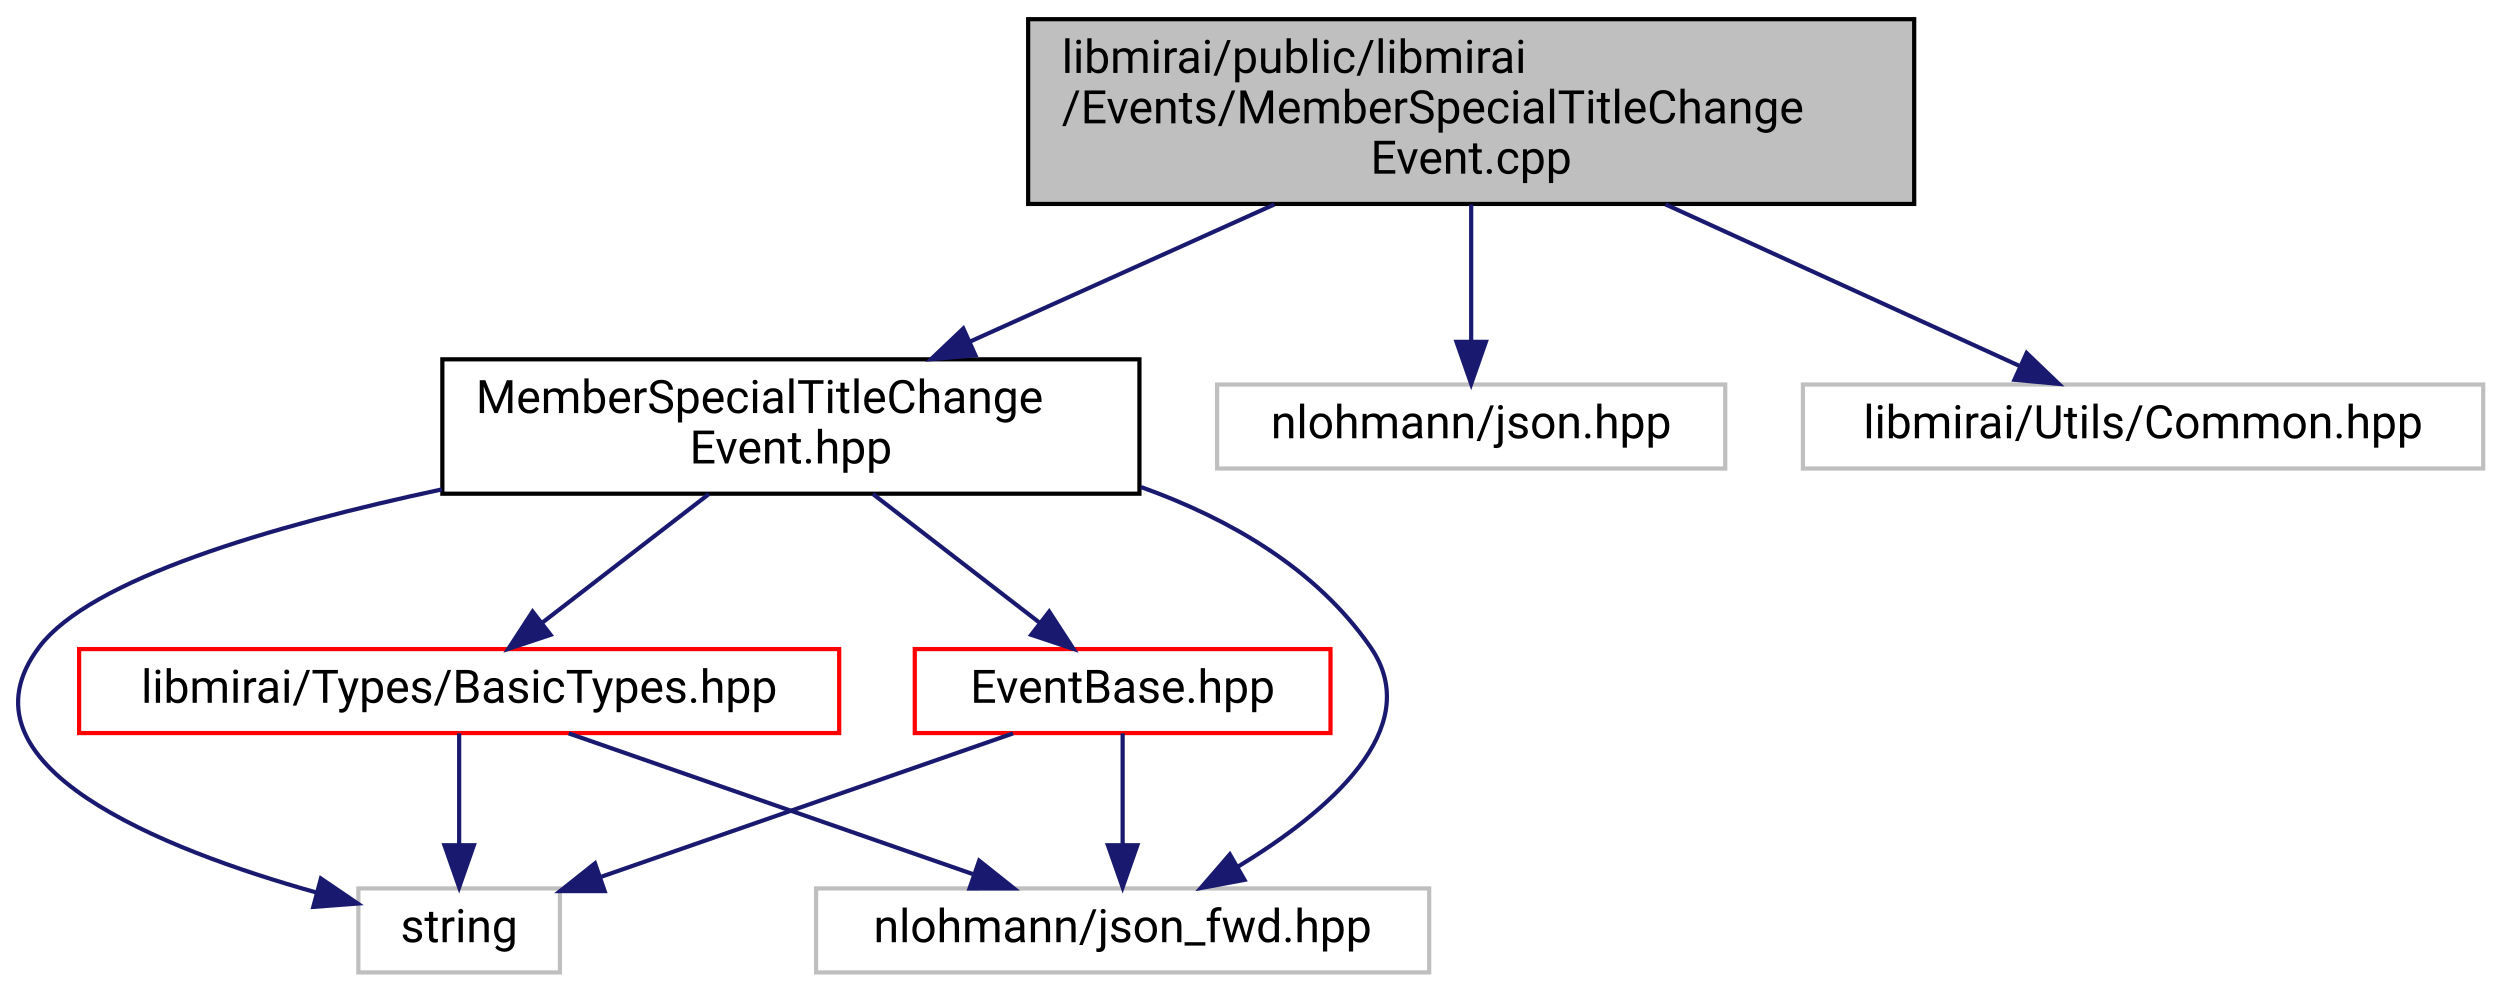
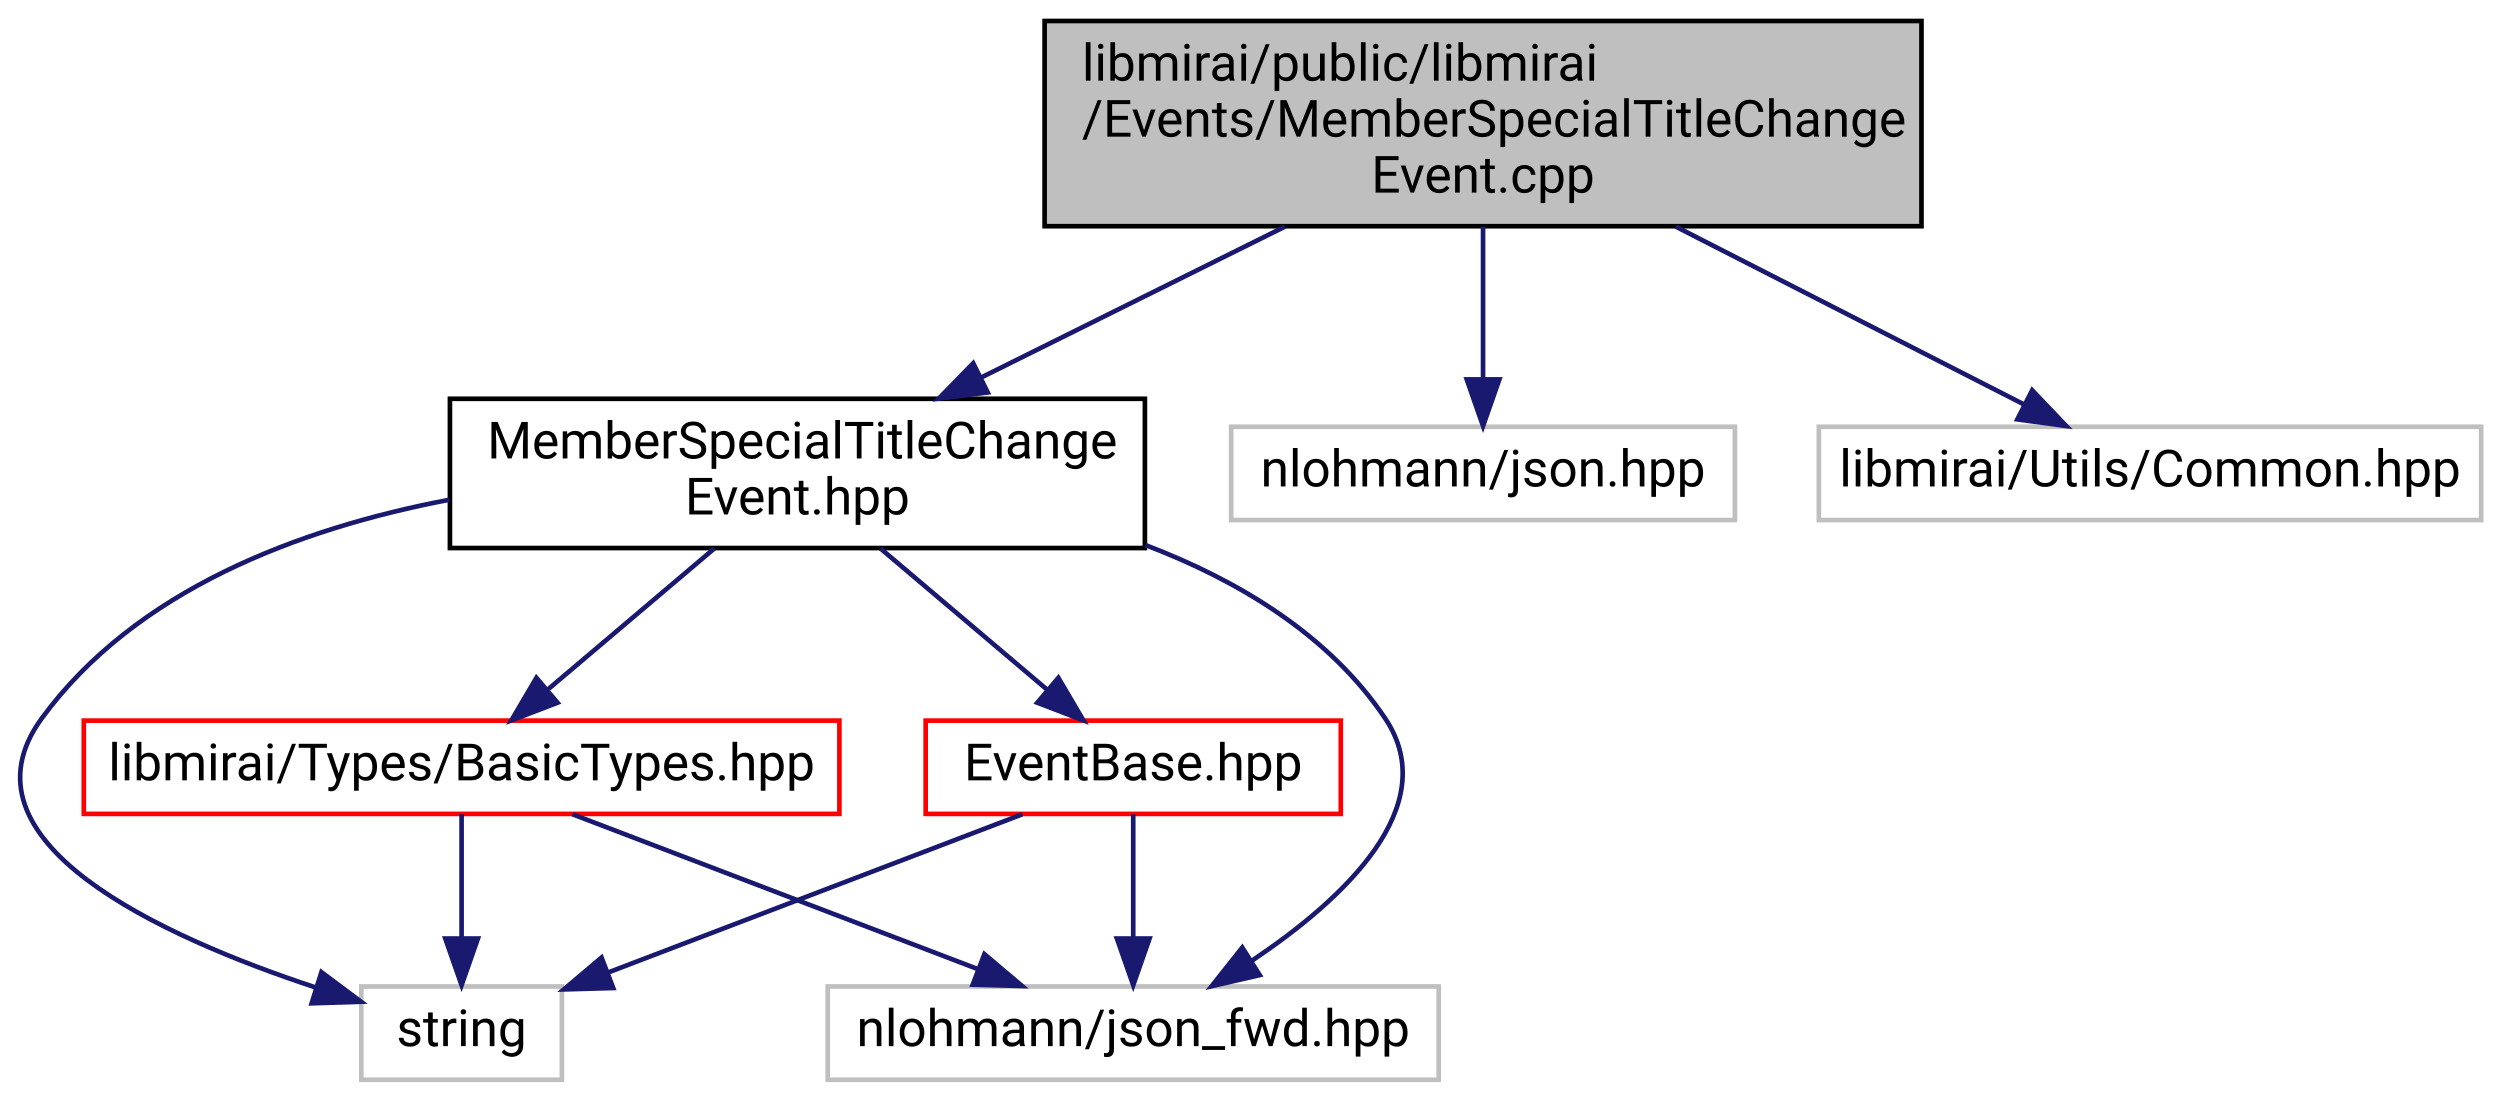
- <svg xmlns="http://www.w3.org/2000/svg" xmlns:xlink="http://www.w3.org/1999/xlink" width="595pt" height="236pt" viewBox="0.00 0.00 595.34 236.00">
+ <svg xmlns="http://www.w3.org/2000/svg" xmlns:xlink="http://www.w3.org/1999/xlink" width="536pt" height="236pt" viewBox="0.00 0.00 535.93 236.00">
  <g id="graph0" class="graph" transform="scale(1 1) rotate(0) translate(4 232)">
    <g id="node1" class="node">
      <g id="a_node1">
        <a xlink:title=" ">
-           <polygon fill="#bfbfbf" stroke="black" points="240.84,-183.5 240.84,-227.5 451.84,-227.5 451.84,-183.5 240.84,-183.5" />
-           <text text-anchor="start" x="248.84" y="-214.7" font-family="-apple-system,BlinkMacSystemFont,'SegoeUI',Roboto,Oxygen,Ubuntu,Cantarell,'FiraSans','DroidSans','HelveticaNeue',sans-serif" font-size="11.00">libmirai/public/libmirai</text>
-           <text text-anchor="start" x="248.84" y="-202.7" font-family="-apple-system,BlinkMacSystemFont,'SegoeUI',Roboto,Oxygen,Ubuntu,Cantarell,'FiraSans','DroidSans','HelveticaNeue',sans-serif" font-size="11.00">/Events/MemberSpecialTitleChange</text>
-           <text text-anchor="middle" x="346.34" y="-190.7" font-family="-apple-system,BlinkMacSystemFont,'SegoeUI',Roboto,Oxygen,Ubuntu,Cantarell,'FiraSans','DroidSans','HelveticaNeue',sans-serif" font-size="11.00">Event.cpp</text>
+           <polygon fill="#bfbfbf" stroke="black" points="219.93,-183.5 219.93,-227.5 407.93,-227.5 407.93,-183.5 219.93,-183.5" />
+           <text text-anchor="start" x="227.93" y="-214.7" font-family="-apple-system, BlinkMacSystemFont, 'Segoe UI', Roboto, Oxygen, Ubuntu, Cantarell, 'Fira Sans', 'Droid Sans', 'Helvetica Neue', sans-serif" font-size="11.00">libmirai/public/libmirai</text>
+           <text text-anchor="start" x="227.93" y="-202.7" font-family="-apple-system, BlinkMacSystemFont, 'Segoe UI', Roboto, Oxygen, Ubuntu, Cantarell, 'Fira Sans', 'Droid Sans', 'Helvetica Neue', sans-serif" font-size="11.00">/Events/MemberSpecialTitleChange</text>
+           <text text-anchor="middle" x="313.93" y="-190.7" font-family="-apple-system, BlinkMacSystemFont, 'Segoe UI', Roboto, Oxygen, Ubuntu, Cantarell, 'Fira Sans', 'Droid Sans', 'Helvetica Neue', sans-serif" font-size="11.00">Event.cpp</text>
        </a>
      </g>
    </g>
    <g id="node2" class="node">
      <g id="a_node2">
        <a xlink:href="MemberSpecialTitleChangeEvent_8hpp.html" target="_top" xlink:title=" ">
-           <polygon fill="none" stroke="black" points="101.34,-114.5 101.34,-146.5 267.34,-146.5 267.34,-114.5 101.34,-114.5" />
-           <text text-anchor="start" x="109.34" y="-133.7" font-family="-apple-system,BlinkMacSystemFont,'SegoeUI',Roboto,Oxygen,Ubuntu,Cantarell,'FiraSans','DroidSans','HelveticaNeue',sans-serif" font-size="11.00">MemberSpecialTitleChange</text>
-           <text text-anchor="middle" x="184.34" y="-121.7" font-family="-apple-system,BlinkMacSystemFont,'SegoeUI',Roboto,Oxygen,Ubuntu,Cantarell,'FiraSans','DroidSans','HelveticaNeue',sans-serif" font-size="11.00">Event.hpp</text>
+           <polygon fill="none" stroke="black" points="92.43,-114.5 92.43,-146.5 241.43,-146.5 241.43,-114.5 92.43,-114.5" />
+           <text text-anchor="start" x="100.43" y="-133.7" font-family="-apple-system, BlinkMacSystemFont, 'Segoe UI', Roboto, Oxygen, Ubuntu, Cantarell, 'Fira Sans', 'Droid Sans', 'Helvetica Neue', sans-serif" font-size="11.00">MemberSpecialTitleChange</text>
+           <text text-anchor="middle" x="166.93" y="-121.7" font-family="-apple-system, BlinkMacSystemFont, 'Segoe UI', Roboto, Oxygen, Ubuntu, Cantarell, 'Fira Sans', 'Droid Sans', 'Helvetica Neue', sans-serif" font-size="11.00">Event.hpp</text>
        </a>
      </g>
    </g>
    <g id="edge1" class="edge">
-       <path fill="none" stroke="midnightblue" d="M299.48,-183.39C276.59,-173.07 249.24,-160.74 226.94,-150.7" />
-       <polygon fill="midnightblue" stroke="midnightblue" points="228.28,-147.46 217.72,-146.54 225.4,-153.84 228.28,-147.46" />
+       <path fill="none" stroke="midnightblue" d="M271.41,-183.39C250.91,-173.21 226.48,-161.07 206.4,-151.1" />
+       <polygon fill="midnightblue" stroke="midnightblue" points="207.73,-147.86 197.22,-146.54 204.62,-154.13 207.73,-147.86" />
    </g>
    <g id="node7" class="node">
      <g id="a_node7">
        <a xlink:title=" ">
-           <polygon fill="none" stroke="#bfbfbf" points="285.84,-120.5 285.84,-140.5 406.84,-140.5 406.84,-120.5 285.84,-120.5" />
-           <text text-anchor="middle" x="346.34" y="-127.7" font-family="-apple-system,BlinkMacSystemFont,'SegoeUI',Roboto,Oxygen,Ubuntu,Cantarell,'FiraSans','DroidSans','HelveticaNeue',sans-serif" font-size="11.00">nlohmann/json.hpp</text>
+           <polygon fill="none" stroke="#bfbfbf" points="259.93,-120.5 259.93,-140.5 367.93,-140.5 367.93,-120.5 259.93,-120.5" />
+           <text text-anchor="middle" x="313.93" y="-127.7" font-family="-apple-system, BlinkMacSystemFont, 'Segoe UI', Roboto, Oxygen, Ubuntu, Cantarell, 'Fira Sans', 'Droid Sans', 'Helvetica Neue', sans-serif" font-size="11.00">nlohmann/json.hpp</text>
        </a>
      </g>
    </g>
    <g id="edge10" class="edge">
-       <path fill="none" stroke="midnightblue" d="M346.34,-183.39C346.34,-173.11 346.34,-160.83 346.34,-150.8" />
-       <polygon fill="midnightblue" stroke="midnightblue" points="349.84,-150.66 346.34,-140.66 342.84,-150.66 349.84,-150.66" />
+       <path fill="none" stroke="midnightblue" d="M313.93,-183.39C313.93,-173.11 313.93,-160.83 313.93,-150.8" />
+       <polygon fill="midnightblue" stroke="midnightblue" points="317.43,-150.66 313.93,-140.66 310.43,-150.66 317.43,-150.66" />
    </g>
    <g id="node8" class="node">
      <g id="a_node8">
        <a xlink:title=" ">
-           <polygon fill="none" stroke="#bfbfbf" points="425.34,-120.5 425.34,-140.5 587.34,-140.5 587.34,-120.5 425.34,-120.5" />
-           <text text-anchor="middle" x="506.34" y="-127.7" font-family="-apple-system,BlinkMacSystemFont,'SegoeUI',Roboto,Oxygen,Ubuntu,Cantarell,'FiraSans','DroidSans','HelveticaNeue',sans-serif" font-size="11.00">libmirai/Utils/Common.hpp</text>
+           <polygon fill="none" stroke="#bfbfbf" points="385.93,-120.5 385.93,-140.5 527.93,-140.5 527.93,-120.5 385.93,-120.5" />
+           <text text-anchor="middle" x="456.93" y="-127.7" font-family="-apple-system, BlinkMacSystemFont, 'Segoe UI', Roboto, Oxygen, Ubuntu, Cantarell, 'Fira Sans', 'Droid Sans', 'Helvetica Neue', sans-serif" font-size="11.00">libmirai/Utils/Common.hpp</text>
        </a>
      </g>
    </g>
    <g id="edge11" class="edge">
-       <path fill="none" stroke="midnightblue" d="M392.62,-183.39C419.87,-170.95 453.52,-155.6 477.12,-144.83" />
-       <polygon fill="midnightblue" stroke="midnightblue" points="478.61,-148 486.26,-140.66 475.71,-141.63 478.61,-148" />
+       <path fill="none" stroke="midnightblue" d="M355.29,-183.39C379.32,-171.12 408.92,-156.01 429.96,-145.26" />
+       <polygon fill="midnightblue" stroke="midnightblue" points="431.66,-148.33 438.98,-140.66 428.48,-142.09 431.66,-148.33" />
    </g>
    <g id="node3" class="node">
      <g id="a_node3">
        <a xlink:title=" ">
-           <polygon fill="none" stroke="#bfbfbf" points="81.34,-0.5 81.34,-20.5 129.34,-20.5 129.34,-0.5 81.34,-0.5" />
-           <text text-anchor="middle" x="105.34" y="-7.7" font-family="-apple-system,BlinkMacSystemFont,'SegoeUI',Roboto,Oxygen,Ubuntu,Cantarell,'FiraSans','DroidSans','HelveticaNeue',sans-serif" font-size="11.00">string</text>
+           <polygon fill="none" stroke="#bfbfbf" points="73.43,-0.5 73.43,-20.5 116.43,-20.5 116.43,-0.5 73.43,-0.5" />
+           <text text-anchor="middle" x="94.93" y="-7.7" font-family="-apple-system, BlinkMacSystemFont, 'Segoe UI', Roboto, Oxygen, Ubuntu, Cantarell, 'Fira Sans', 'Droid Sans', 'Helvetica Neue', sans-serif" font-size="11.00">string</text>
        </a>
      </g>
    </g>
    <g id="edge2" class="edge">
-       <path fill="none" stroke="midnightblue" d="M101.24,-115.53C60.46,-106.8 17.49,-94.15 5.34,-78 -15.87,-49.83 34.58,-29.86 71.26,-19.55" />
-       <polygon fill="midnightblue" stroke="midnightblue" points="72.42,-22.86 81.18,-16.9 70.61,-16.1 72.42,-22.86" />
+       <path fill="none" stroke="midnightblue" d="M92.28,-124.85C59.99,-118.68 25.05,-105.51 4.93,-78 -14.35,-51.64 30.5,-31.22 63.57,-20.31" />
+       <polygon fill="midnightblue" stroke="midnightblue" points="64.88,-23.57 73.37,-17.23 62.78,-16.89 64.88,-23.57" />
    </g>
    <g id="node4" class="node">
      <g id="a_node4">
        <a xlink:title=" ">
-           <polygon fill="none" stroke="#bfbfbf" points="190.34,-0.5 190.34,-20.5 336.34,-20.5 336.34,-0.5 190.34,-0.5" />
-           <text text-anchor="middle" x="263.34" y="-7.7" font-family="-apple-system,BlinkMacSystemFont,'SegoeUI',Roboto,Oxygen,Ubuntu,Cantarell,'FiraSans','DroidSans','HelveticaNeue',sans-serif" font-size="11.00">nlohmann/json_fwd.hpp</text>
+           <polygon fill="none" stroke="#bfbfbf" points="173.43,-0.5 173.43,-20.5 304.43,-20.5 304.43,-0.5 173.43,-0.5" />
+           <text text-anchor="middle" x="238.93" y="-7.7" font-family="-apple-system, BlinkMacSystemFont, 'Segoe UI', Roboto, Oxygen, Ubuntu, Cantarell, 'Fira Sans', 'Droid Sans', 'Helvetica Neue', sans-serif" font-size="11.00">nlohmann/json_fwd.hpp</text>
        </a>
      </g>
    </g>
    <g id="edge3" class="edge">
-       <path fill="none" stroke="midnightblue" d="M267.69,-116.09C288.96,-108.48 309.43,-96.59 322.34,-78 335.82,-58.59 312.06,-38.6 290.79,-25.68" />
-       <polygon fill="midnightblue" stroke="midnightblue" points="292.36,-22.54 281.95,-20.6 288.87,-28.61 292.36,-22.54" />
+       <path fill="none" stroke="midnightblue" d="M241.54,-115.14C261.55,-107.52 280.94,-95.85 292.93,-78 305.58,-59.16 283.95,-39.14 264.42,-26.06" />
+       <polygon fill="midnightblue" stroke="midnightblue" points="266.05,-22.94 255.73,-20.56 262.31,-28.86 266.05,-22.94" />
    </g>
    <g id="node5" class="node">
      <g id="a_node5">
        <a xlink:href="BasicTypes_8hpp.html" target="_top" xlink:title=" ">
-           <polygon fill="none" stroke="red" points="14.84,-57.5 14.84,-77.5 195.84,-77.5 195.84,-57.5 14.84,-57.5" />
-           <text text-anchor="middle" x="105.34" y="-64.7" font-family="-apple-system,BlinkMacSystemFont,'SegoeUI',Roboto,Oxygen,Ubuntu,Cantarell,'FiraSans','DroidSans','HelveticaNeue',sans-serif" font-size="11.00">libmirai/Types/BasicTypes.hpp</text>
+           <polygon fill="none" stroke="red" points="13.93,-57.5 13.93,-77.5 175.93,-77.5 175.93,-57.5 13.93,-57.5" />
+           <text text-anchor="middle" x="94.93" y="-64.7" font-family="-apple-system, BlinkMacSystemFont, 'Segoe UI', Roboto, Oxygen, Ubuntu, Cantarell, 'Fira Sans', 'Droid Sans', 'Helvetica Neue', sans-serif" font-size="11.00">libmirai/Types/BasicTypes.hpp</text>
        </a>
      </g>
    </g>
    <g id="edge4" class="edge">
-       <path fill="none" stroke="midnightblue" d="M164.81,-114.42C152.75,-105.11 137.32,-93.19 125.2,-83.84" />
-       <polygon fill="midnightblue" stroke="midnightblue" points="127.11,-80.89 117.05,-77.55 122.83,-86.43 127.11,-80.89" />
+       <path fill="none" stroke="midnightblue" d="M149.13,-114.42C138.24,-105.2 124.35,-93.43 113.35,-84.11" />
+       <polygon fill="midnightblue" stroke="midnightblue" points="115.5,-81.34 105.6,-77.55 110.97,-86.68 115.5,-81.34" />
    </g>
    <g id="node6" class="node">
      <g id="a_node6">
        <a xlink:href="EventBase_8hpp.html" target="_top" xlink:title=" ">
-           <polygon fill="none" stroke="red" points="213.84,-57.5 213.84,-77.5 312.84,-77.5 312.84,-57.5 213.84,-57.5" />
-           <text text-anchor="middle" x="263.34" y="-64.7" font-family="-apple-system,BlinkMacSystemFont,'SegoeUI',Roboto,Oxygen,Ubuntu,Cantarell,'FiraSans','DroidSans','HelveticaNeue',sans-serif" font-size="11.00">EventBase.hpp</text>
+           <polygon fill="none" stroke="red" points="194.43,-57.5 194.43,-77.5 283.43,-77.5 283.43,-57.5 194.43,-57.5" />
+           <text text-anchor="middle" x="238.93" y="-64.7" font-family="-apple-system, BlinkMacSystemFont, 'Segoe UI', Roboto, Oxygen, Ubuntu, Cantarell, 'Fira Sans', 'Droid Sans', 'Helvetica Neue', sans-serif" font-size="11.00">EventBase.hpp</text>
        </a>
      </g>
    </g>
    <g id="edge7" class="edge">
-       <path fill="none" stroke="midnightblue" d="M203.87,-114.42C215.93,-105.11 231.36,-93.19 243.48,-83.84" />
-       <polygon fill="midnightblue" stroke="midnightblue" points="245.85,-86.43 251.62,-77.55 241.57,-80.89 245.85,-86.43" />
+       <path fill="none" stroke="midnightblue" d="M184.72,-114.42C195.61,-105.2 209.51,-93.43 220.5,-84.11" />
+       <polygon fill="midnightblue" stroke="midnightblue" points="222.88,-86.68 228.25,-77.55 218.36,-81.34 222.88,-86.68" />
    </g>
    <g id="edge5" class="edge">
-       <path fill="none" stroke="midnightblue" d="M105.34,-57.42C105.34,-50.22 105.34,-39.9 105.34,-30.86" />
-       <polygon fill="midnightblue" stroke="midnightblue" points="108.84,-30.78 105.34,-20.78 101.84,-30.78 108.84,-30.78" />
+       <path fill="none" stroke="midnightblue" d="M94.93,-57.42C94.93,-50.22 94.93,-39.9 94.93,-30.86" />
+       <polygon fill="midnightblue" stroke="midnightblue" points="98.43,-30.78 94.93,-20.78 91.43,-30.78 98.43,-30.78" />
    </g>
    <g id="edge6" class="edge">
-       <path fill="none" stroke="midnightblue" d="M131.43,-57.42C157.7,-48.27 198.4,-34.1 227.65,-23.92" />
-       <polygon fill="midnightblue" stroke="midnightblue" points="229.18,-27.1 237.47,-20.5 226.88,-20.49 229.18,-27.1" />
+       <path fill="none" stroke="midnightblue" d="M118.71,-57.42C142.36,-48.38 178.88,-34.44 205.46,-24.28" />
+       <polygon fill="midnightblue" stroke="midnightblue" points="207.02,-27.43 215.11,-20.6 204.52,-20.89 207.02,-27.43" />
    </g>
    <g id="edge8" class="edge">
-       <path fill="none" stroke="midnightblue" d="M237.25,-57.42C210.43,-48.08 168.57,-33.51 139.21,-23.29" />
-       <polygon fill="midnightblue" stroke="midnightblue" points="139.99,-19.86 129.39,-19.87 137.69,-26.47 139.99,-19.86" />
+       <path fill="none" stroke="midnightblue" d="M215.15,-57.42C190.92,-48.17 153.22,-33.76 126.5,-23.56" />
+       <polygon fill="midnightblue" stroke="midnightblue" points="127.44,-20.17 116.85,-19.87 124.94,-26.71 127.44,-20.17" />
    </g>
    <g id="edge9" class="edge">
-       <path fill="none" stroke="midnightblue" d="M263.34,-57.42C263.34,-50.22 263.34,-39.9 263.34,-30.86" />
-       <polygon fill="midnightblue" stroke="midnightblue" points="266.84,-30.78 263.34,-20.78 259.84,-30.78 266.84,-30.78" />
+       <path fill="none" stroke="midnightblue" d="M238.93,-57.42C238.93,-50.22 238.93,-39.9 238.93,-30.86" />
+       <polygon fill="midnightblue" stroke="midnightblue" points="242.43,-30.78 238.93,-20.78 235.43,-30.78 242.43,-30.78" />
    </g>
  </g>
</svg>
